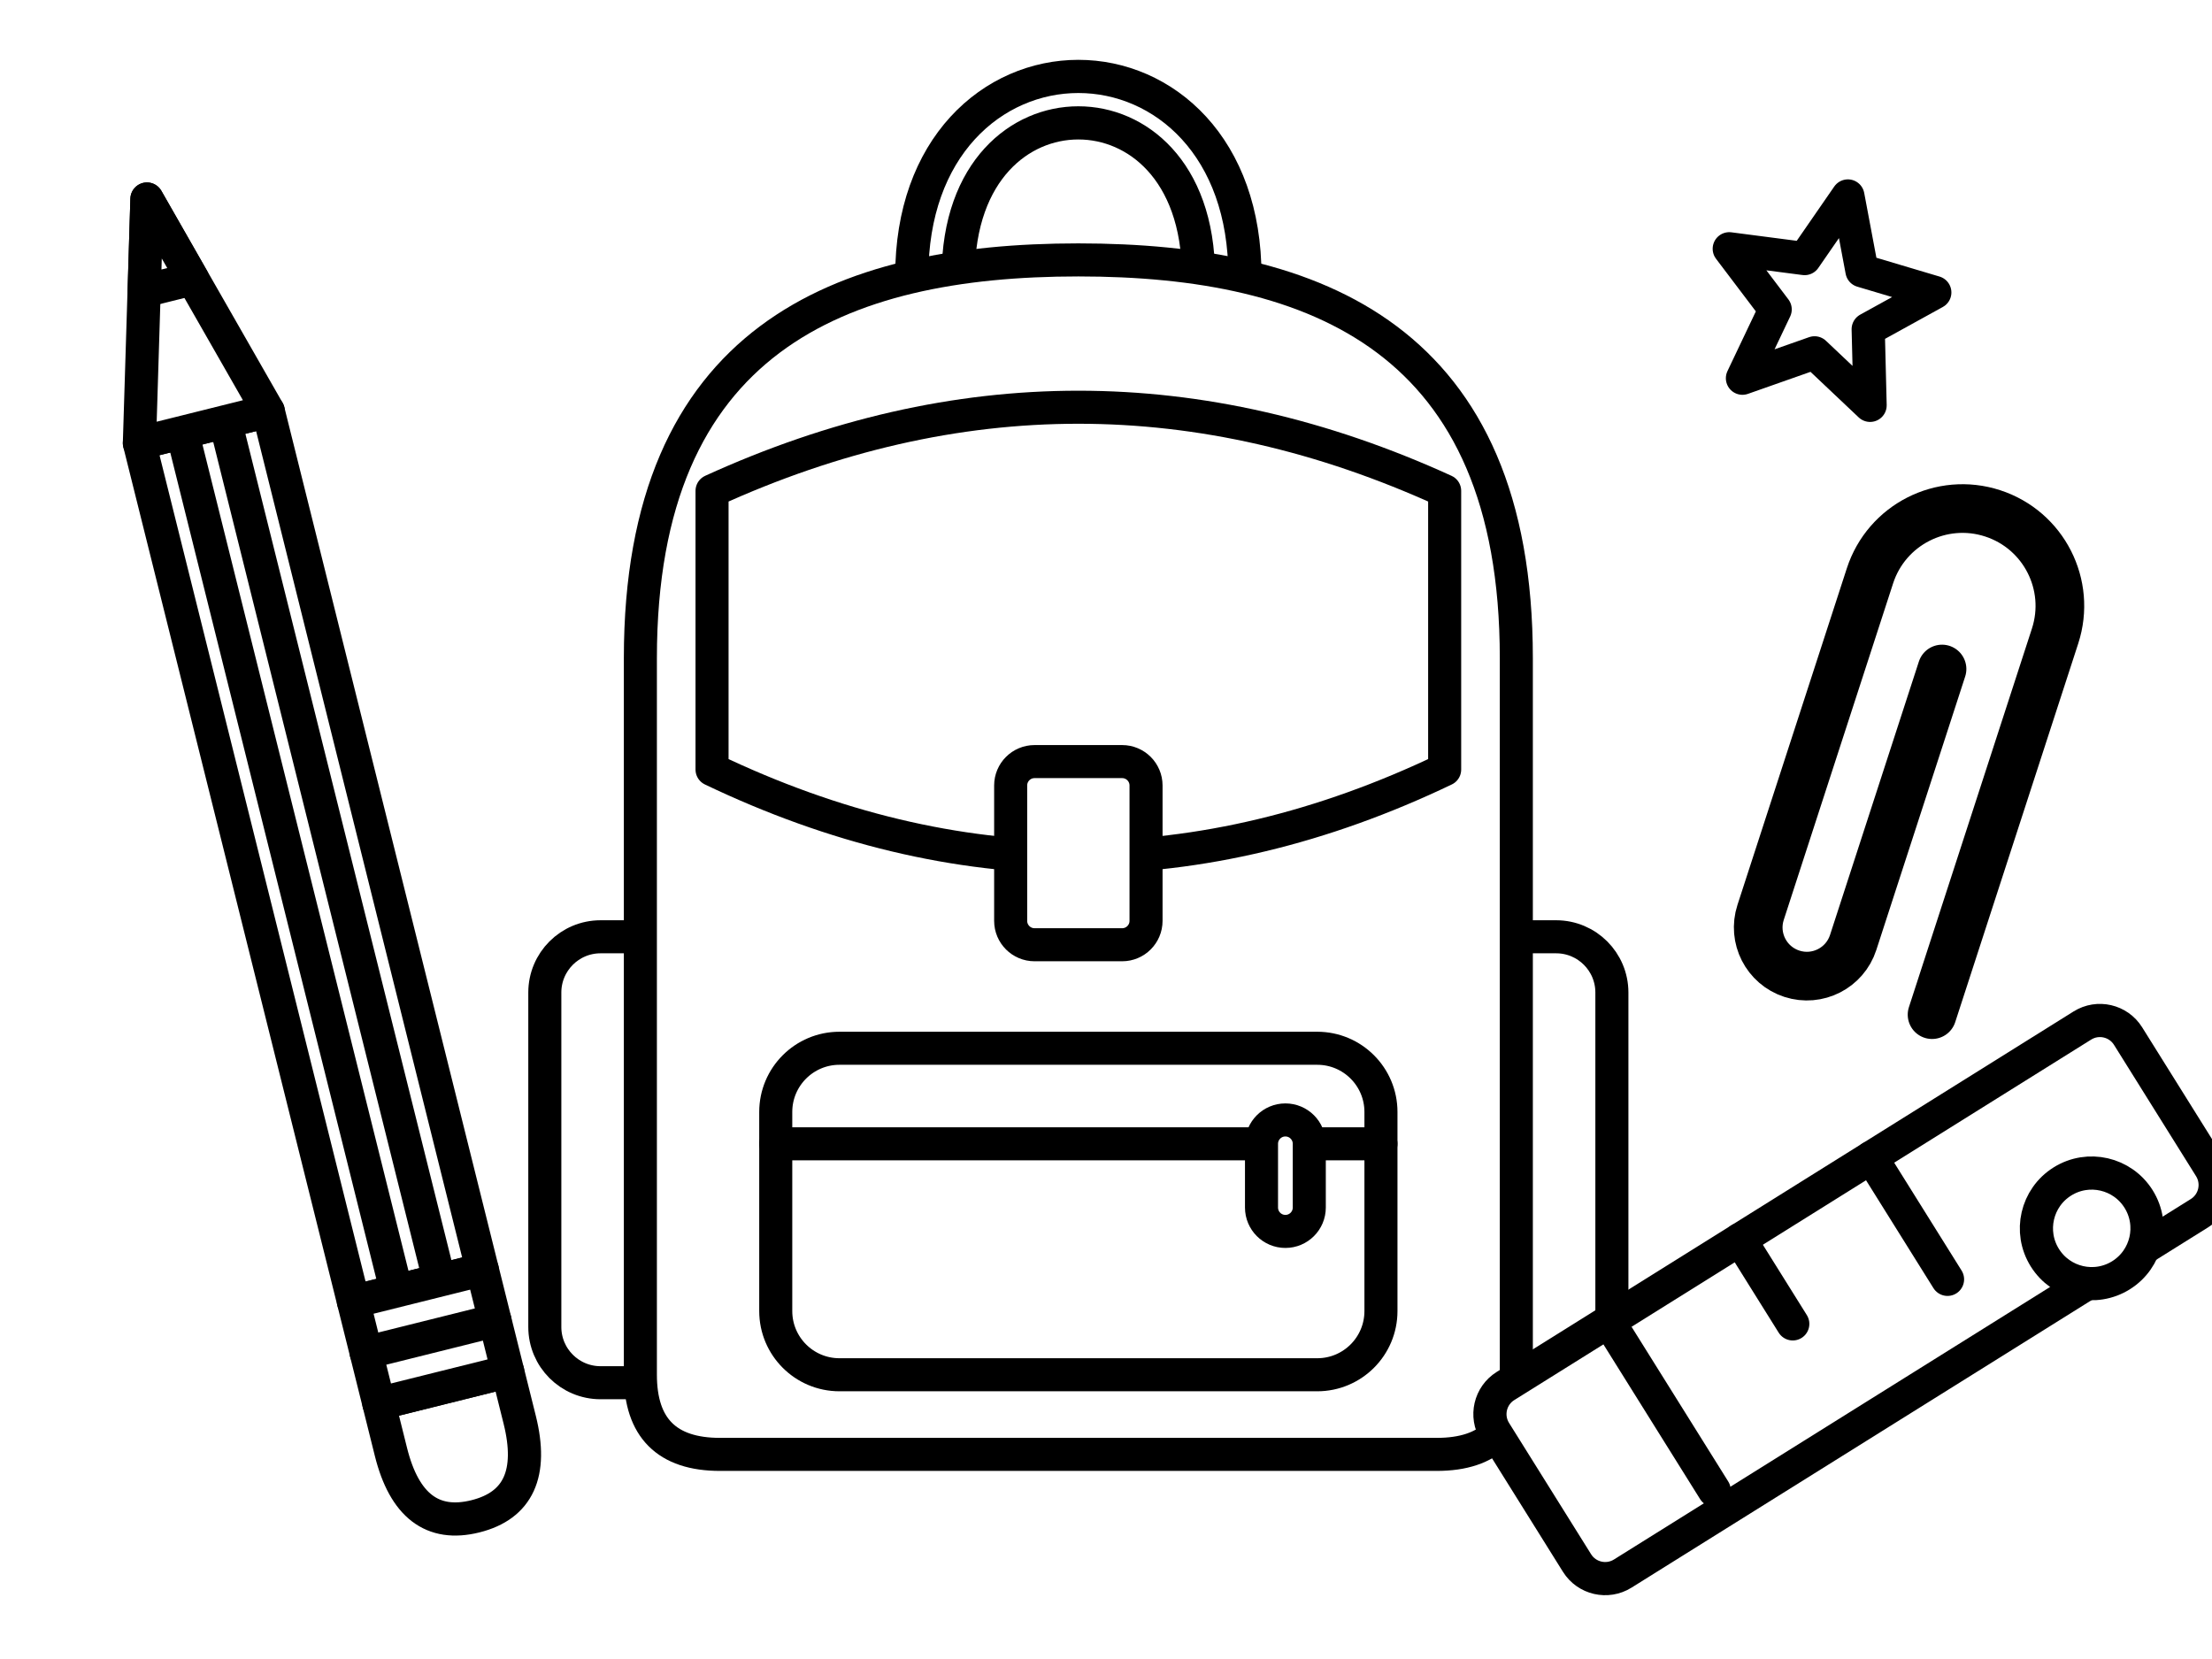
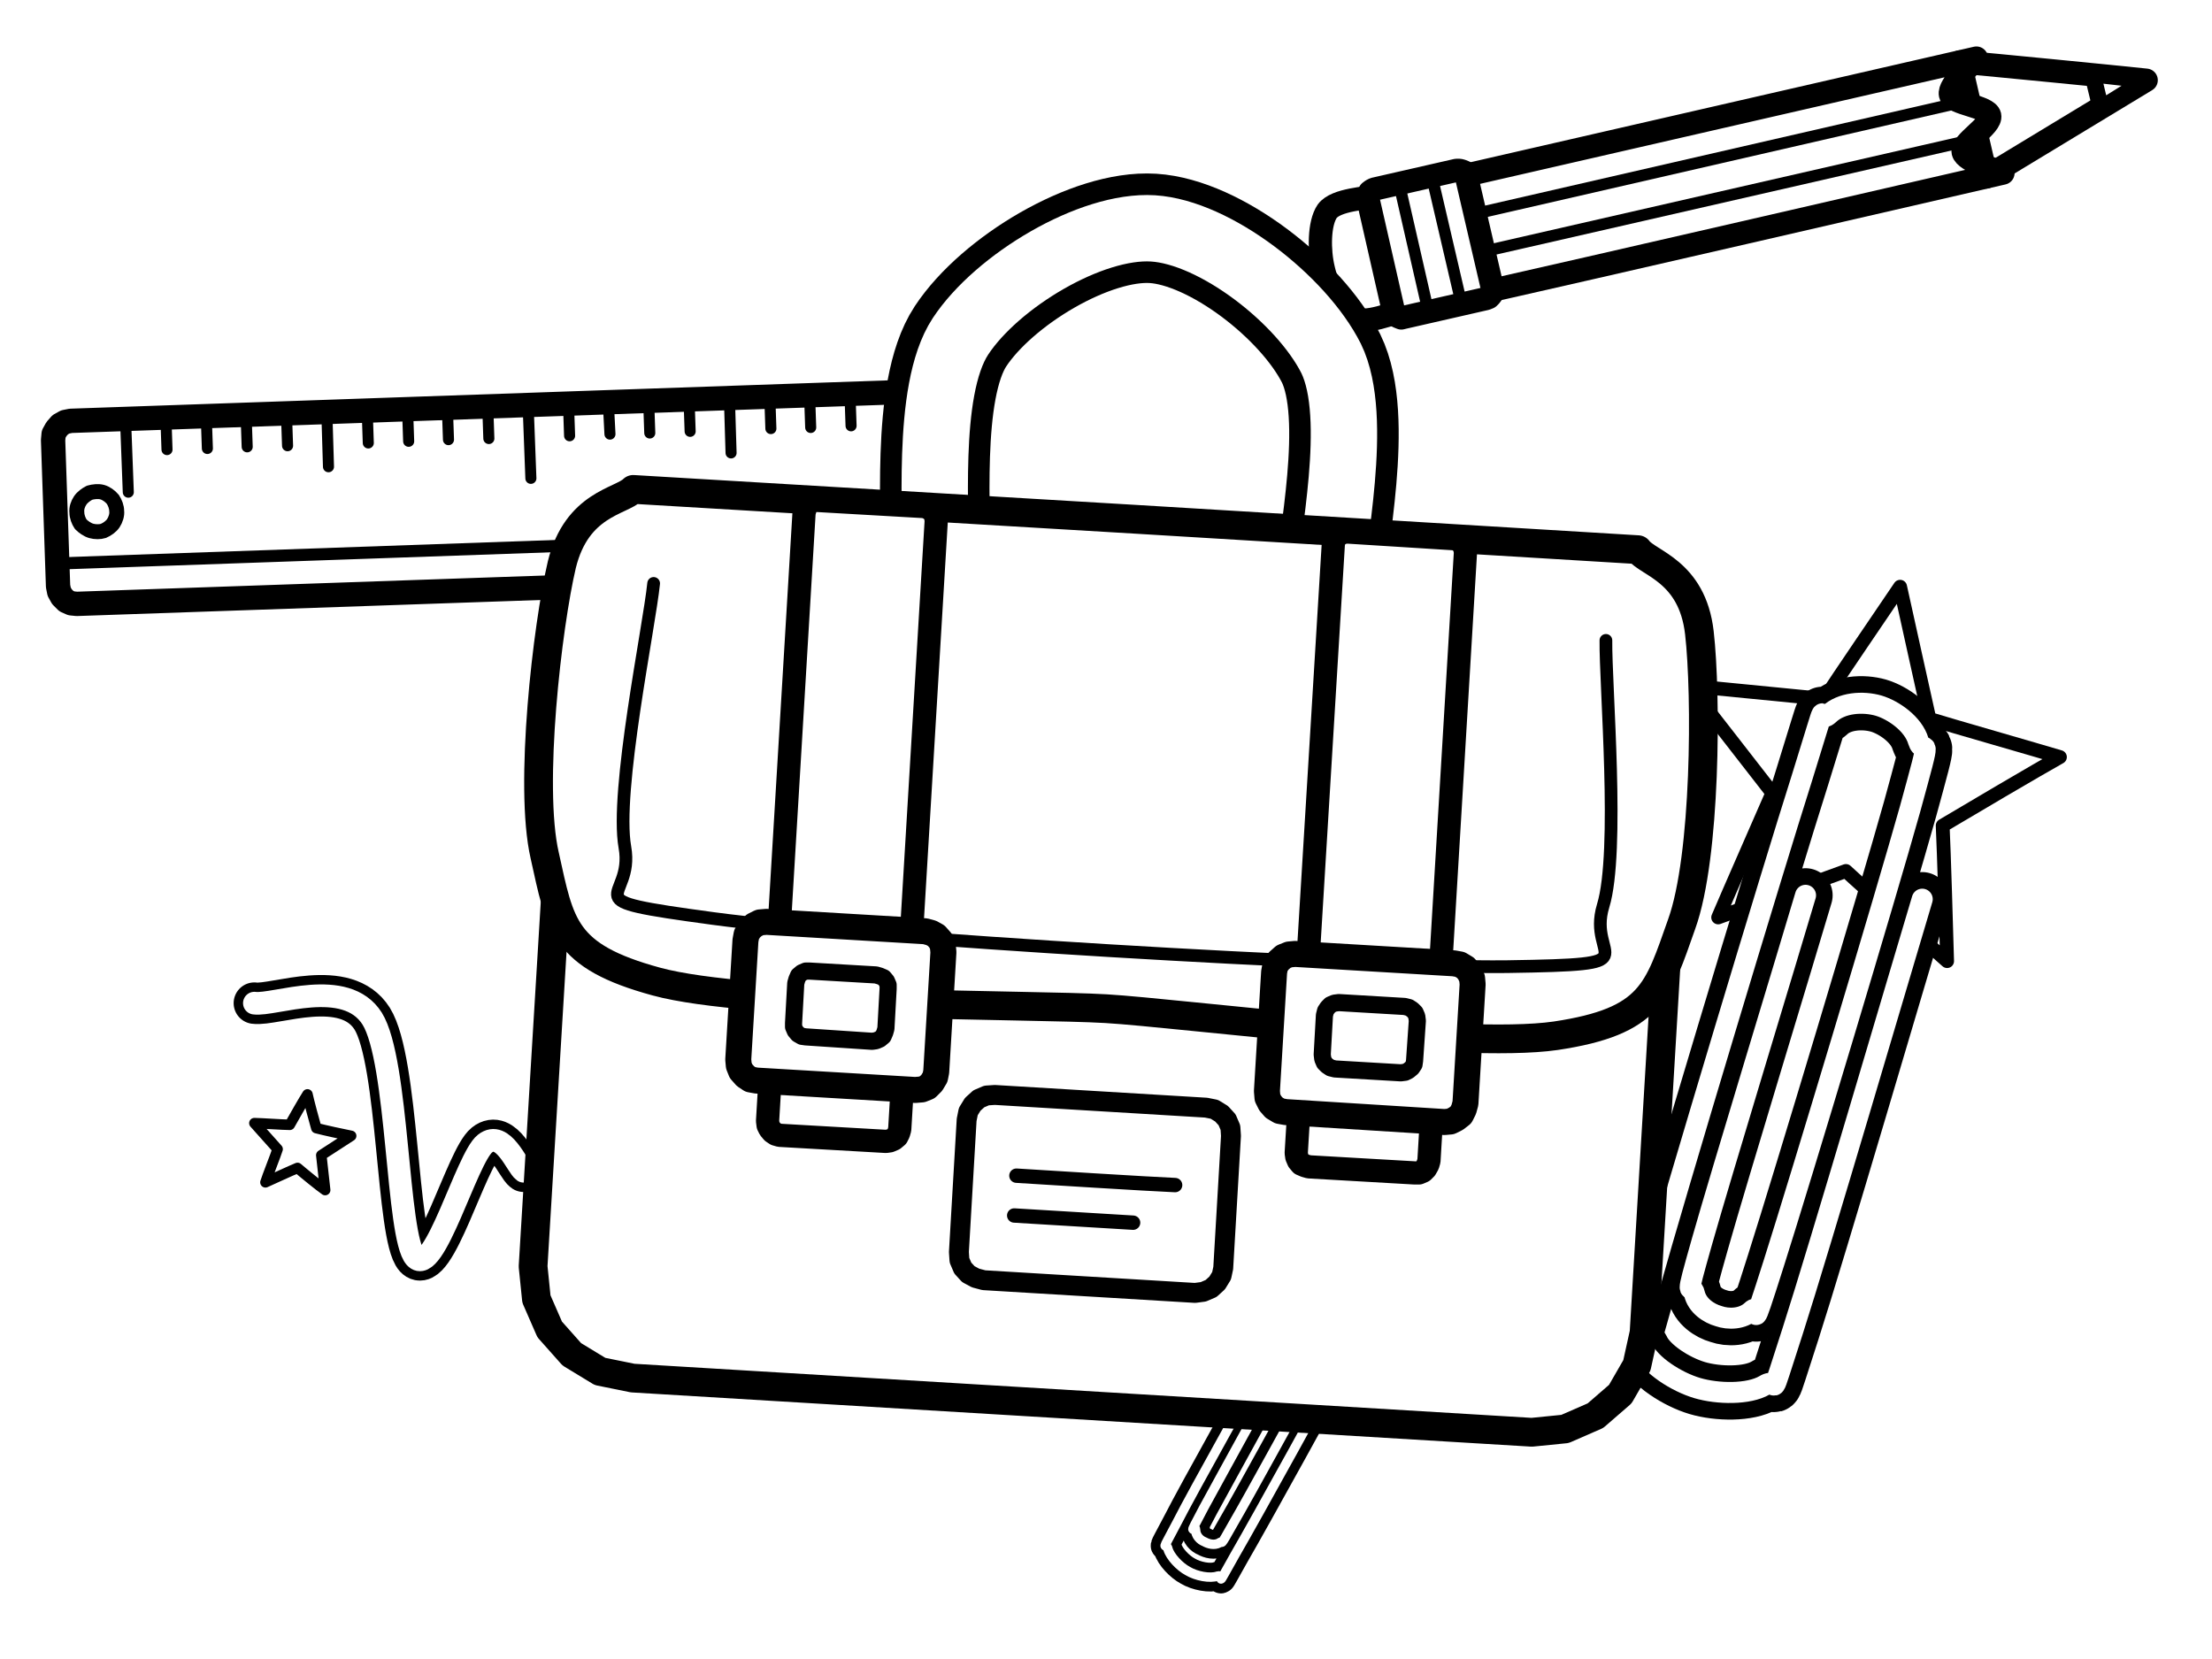
<svg xmlns="http://www.w3.org/2000/svg" viewBox="0 0 400 300" width="400" height="300">
  <rect width="400" height="300" fill="#fff" />
-   <g fill="#fff" stroke="#000" stroke-width="6" stroke-linejoin="round" stroke-linecap="round">
-     <g transform="translate(195 155) rotate(0) scale(0.72)" stroke-width="8.3">
-       <path d="M-36 -146C-36 -205 36 -205 36 -146" fill="none" stroke-width="20" />
-       <path d="M-36 -146C-36 -205 36 -205 36 -146" fill="none" stroke="#fff" stroke-width="3.333" />
-       <rect x="-134" y="20" width="44" height="112" rx="14" />
-       <rect x="90" y="20" width="44" height="112" rx="14" />
-       <path d="M-110 130V-50C-110 -130 -60 -150 0 -150C60 -150 110 -130 110 -50V130Q110 150 90 150H-90Q-110 150 -110 130Z" />
-       <path d="M-92 -92Q0 -134 92 -92V-22Q0 22 -92 -22Z" />
-       <rect x="-17" y="-24" width="34" height="46" rx="6" />
-       <rect x="-76" y="48" width="152" height="82" rx="16" />
-       <path d="M-76 72H76" fill="none" />
-       <rect x="46" y="66" width="12" height="28" rx="6" />
-     </g>
-     <g transform="translate(55 150) rotate(-14) scale(0.5)" stroke-width="12">
-       <rect x="-24" y="-150" width="48" height="320" />
-       <path d="M-8 -150V170M8 -150V170" fill="none" />
-       <polygon points="-24,-150 0,-235 24,-150" />
-       <polygon points="-9,-203 0,-235 9,-203" />
-       <path d="M-24 208H24V226Q24 256 0 256Q-24 256 -24 226Z" />
-       <rect x="-24" y="170" width="48" height="38" />
-       <path d="M-24 189H24" fill="none" />
-     </g>
-     <g transform="translate(335 235) rotate(-32) scale(1)" stroke-width="6">
-       <rect x="-67.5" y="-20" width="135" height="40" rx="6" />
-       <path d="M-39.5 -20v36" fill="none" />
-       <path d="M-11.5 -20v18" fill="none" />
-       <path d="M16.5 -20v26" fill="none" />
-       <circle cx="43.5" cy="12" r="10" />
-     </g>
-     <g transform="translate(330 55) rotate(12) scale(1)" stroke-width="6">
-       <polygon points="0,-20 5.3,-7.3 19,-6.2 8.6,2.8 11.8,16.2 0,9 -11.8,16.2 -8.6,2.8 -19,-6.2 -5.3,-7.3" />
-     </g>
-     <g transform="translate(345 140) rotate(18) scale(0.4)" stroke-width="15">
-       <path d="M0 -50V80A22 22 0 0 1 -44 80V-80A44 44 0 0 1 44 -80V100" fill="none" stroke-width="22" />
-       <path d="M0 -50V80A22 22 0 0 1 -44 80V-80A44 44 0 0 1 44 -80V100" fill="none" stroke="#fff" stroke-width="-8" />
-     </g>
+   <g fill="#fff" stroke="#000" stroke-linejoin="round" stroke-linecap="round">
+     <path d="M94.7 211.8C93.5 211 91 204.2 87.7 206.8C84.4 209.4 78.5 231.1 75.1 227.4C71.7 223.6 72.1 191.9 67.3 184.2C62.5 176.6 49.6 181.9 46 181.4" fill="none" stroke-width="7.5" />
+     <path d="M94.7 211.8C93.5 211 91 204.2 87.7 206.8C84.4 209.4 78.5 231.1 75.1 227.4C71.7 223.6 72.1 191.9 67.3 184.2C62.5 176.6 49.6 181.9 46 181.4" fill="none" stroke="#fff" stroke-width="4.1" />
+     <path d="M55.6 197.9C55 198.8 52.9 202.5 52.4 203.4C51.3 203.4 47 203.1 46 203.1C46.7 203.9 49.5 207 50.2 207.8C49.9 208.8 48.3 212.8 48 213.8C48.9 213.4 52.8 211.6 53.8 211.2C54.6 211.9 57.9 214.6 58.8 215.2C58.7 214.2 58.2 209.9 58.1 208.9C59 208.3 62.6 206 63.5 205.4C62.4 205.2 58.3 204.3 57.2 204C56.9 203 55.8 198.9 55.6 197.9Z" stroke-width="1.9" />
+     <path d="M162.9 218.7L165.5 219.4L157.4 247.4Z" stroke-width="1.9" />
+     <path d="M177 221.5C176.9 221.9 176.4 222.4 175.7 222.6C175 222.9 173.9 223.1 172.7 223.1C171.5 223.2 169.9 223.1 168.4 222.9C166.8 222.8 165.1 222.4 163.5 222.1C161.8 221.7 160.1 221.1 158.7 220.6C157.2 220.1 155.8 219.4 154.7 218.8C153.7 218.2 152.8 217.6 152.3 217C151.8 216.4 151.5 215.8 151.6 215.4C151.8 214.9 152.2 214.5 152.9 214.2C153.7 213.9 154.7 213.8 156 213.7C157.2 213.7 158.7 213.7 160.3 213.9C161.8 214.1 163.6 214.4 165.2 214.8C166.8 215.2 168.5 215.7 170 216.2C171.4 216.8 172.9 217.4 173.9 218C175 218.6 175.9 219.3 176.4 219.9C176.9 220.4 177.1 221 177 221.5Z" stroke-width="2.4" />
+     <path d="M170.1 194.3C171.4 194.5 176.2 195.7 177.4 196C176.7 197.2 174.4 200.8 173.4 203.3C172.4 205.9 171.5 208.4 171.2 211.1C170.9 213.8 171.6 218.2 171.7 219.6C170.5 219.3 165.7 218.1 164.5 217.8C163.3 217.5 158.4 216.4 157.2 216.1C157.9 214.9 160.5 211.3 161.5 208.8C162.5 206.3 162.9 203.6 163.1 200.9C163.3 198.2 162.9 193.9 162.9 192.5C164.1 192.8 168.9 194 170.1 194.3Z" stroke-width="2.4" />
+     <path d="M183.7 196.2C183.6 196.8 183.1 197.4 182.3 197.7C181.5 198.1 180.4 198.4 179.1 198.5C177.8 198.6 176.1 198.6 174.5 198.5C172.9 198.3 171 198 169.3 197.6C167.6 197.2 165.9 196.6 164.3 196C162.8 195.4 161.4 194.7 160.3 194C159.2 193.3 158.3 192.5 157.7 191.8C157.2 191.1 157 190.4 157.1 189.8C157.3 189.3 157.8 188.7 158.6 188.4C159.3 188 160.5 187.7 161.8 187.6C163.1 187.5 164.7 187.5 166.4 187.6C168 187.8 169.8 188.1 171.5 188.5C173.2 188.9 175 189.5 176.5 190.1C178 190.7 179.5 191.4 180.6 192.1C181.7 192.8 182.6 193.6 183.1 194.3C183.7 195 183.9 195.7 183.7 196.2Z" stroke-width="2.4" />
+     <path d="M166 198.4C165.7 199.6 165.2 203.3 164.5 205.7C163.8 208.1 162.3 211.5 161.9 212.7" fill="none" stroke-width="1.2" />
+     <path d="M237.1 250.1C234.7 254.4 225.8 270.7 223 275.5C220.3 280.3 221.3 278.4 220.5 279C219.6 279.5 218.5 279.2 217.8 278.8C217 278.5 216.2 277.7 216.2 276.6C216.2 275.6 214.4 278.8 217.7 272.6C221.1 266.4 232.5 245.5 236.2 239.3C239.8 233 238.3 235.6 239.6 234.9C240.9 234.3 242.8 234.6 243.9 235.2C245 235.8 246.2 237.2 246.2 238.6C246.2 240 247.9 236.5 244.1 243.6C240.3 250.7 227.3 274.3 223.3 281.2C219.4 288.1 221.6 284.6 220.2 285C218.8 285.5 216.3 285 214.8 284.1C213.3 283.3 211.6 281.5 211.2 280.1C210.9 278.6 209.6 281.5 212.8 275.4C215.9 269.3 227.4 248.9 230.3 243.6" fill="none" stroke-width="5.2" />
+     <path d="M237.1 250.1C234.7 254.4 225.8 270.7 223 275.5C220.3 280.3 221.3 278.4 220.5 279C219.6 279.5 218.5 279.2 217.8 278.8C217 278.5 216.2 277.7 216.2 276.6C216.2 275.6 214.4 278.8 217.7 272.6C221.1 266.4 232.5 245.5 236.2 239.3C239.8 233 238.3 235.6 239.6 234.9C240.9 234.3 242.8 234.6 243.9 235.2C245 235.8 246.2 237.2 246.2 238.6C246.2 240 247.9 236.5 244.1 243.6C240.3 250.7 227.3 274.3 223.3 281.2C219.4 288.1 221.6 284.6 220.2 285C218.8 285.5 216.3 285 214.8 284.1C213.3 283.3 211.6 281.5 211.2 280.1C210.9 278.6 209.6 281.5 212.8 275.4C215.9 269.3 227.4 248.9 230.3 243.6" fill="none" stroke="#fff" stroke-width="1.7" />
+     <path d="M343.6 106.1C341.3 109.5 332.1 123 329.9 126.4C325.8 126 309.5 124.4 305.4 124C308 127.3 318 140.2 320.5 143.4C318.9 147.1 312.3 162.1 310.7 165.9C314.6 164.5 329.9 158.9 333.8 157.5C336.8 160.3 349.1 171.1 352.1 173.8C352 169.7 351.5 153.4 351.3 149.3C354.8 147.2 368.9 138.9 372.5 136.9C368.5 135.7 352.8 131.2 348.9 130C348 126.1 344.5 110.1 343.6 106.1Z" stroke-width="2.5" />
+     <path d="M12.8 76.1L11.8 76.3L10.9 76.8L10.2 77.6L9.7 78.5L9.6 79.6L10.5 106L10.7 107L11.2 107.9L12 108.7L12.9 109.1L13.9 109.2L172.7 103.7L173.8 103.5L174.7 103L175.4 102.2L175.8 101.3L175.9 100.3L175 73.8L174.8 72.8L174.3 71.9L173.6 71.2L172.6 70.7L171.6 70.6Z" stroke-width="4.4" />
+     <path d="M175.8 96.1L10.4 101.9" fill="none" stroke-width="2.2" />
+     <path d="M168.3 70.7L168.7 83.9" fill="none" stroke-width="2" />
+     <path d="M161 71L161.2 76.8" fill="none" stroke-width="2" />
+     <path d="M153.7 71.2L153.9 77" fill="none" stroke-width="2" />
+     <path d="M146.4 71.5L146.6 77.3" fill="none" stroke-width="2" />
+     <path d="M139.2 71.7L139.4 77.5" fill="none" stroke-width="2" />
+     <path d="M131.9 72L132.2 81.9" fill="none" stroke-width="2" />
+     <path d="M124.6 72.2L124.8 78" fill="none" stroke-width="2" />
+     <path d="M117.3 72.5L117.5 78.3" fill="none" stroke-width="2" />
+     <path d="M110 72.7L110.3 78.5" fill="none" stroke-width="2" />
+     <path d="M102.8 73L103 78.8" fill="none" stroke-width="2" />
+     <path d="M95.5 73.2L96 86.5" fill="none" stroke-width="2" />
+     <path d="M88.2 73.5L88.4 79.3" fill="none" stroke-width="2" />
+     <path d="M80.9 73.8L81.1 79.5" fill="none" stroke-width="2" />
+     <path d="M73.7 74L73.9 79.8" fill="none" stroke-width="2" />
+     <path d="M66.4 74.3L66.6 80.1" fill="none" stroke-width="2" />
+     <path d="M59.1 74.5L59.4 84.4" fill="none" stroke-width="2" />
+     <path d="M51.8 74.8L52 80.6" fill="none" stroke-width="2" />
+     <path d="M44.5 75L44.7 80.8" fill="none" stroke-width="2" />
+     <path d="M37.3 75.3L37.5 81.1" fill="none" stroke-width="2" />
+     <path d="M30 75.5L30.2 81.3" fill="none" stroke-width="2" />
+     <path d="M22.7 75.8L23.2 89" fill="none" stroke-width="2" />
+     <path d="M13.9 92.7C13.9 93.4 14.2 94.2 14.6 94.8C15.1 95.3 15.8 95.8 16.5 96C17.2 96.2 18.1 96.2 18.7 96C19.4 95.7 20.1 95.2 20.5 94.6C20.9 94 21.2 93.1 21.1 92.4C21.1 91.7 20.8 90.9 20.4 90.3C19.9 89.7 19.2 89.2 18.5 89C17.8 88.8 16.9 88.9 16.2 89.1C15.6 89.4 14.9 89.9 14.5 90.5C14.1 91.1 13.8 91.9 13.9 92.7Z" stroke-width="2.7" />
+     <path d="M326.5 161.9C323.4 172.4 311.2 212.4 307.8 224.4C304.4 236.4 305.9 231.6 306.4 233.9C306.9 236.1 309 237.5 310.8 238C312.5 238.6 315.1 238.6 316.8 237C318.4 235.4 316 243.4 320.8 228.3C325.6 213.2 341 162 345.4 146.3C349.7 130.6 347.9 137.2 346.9 134C346 130.9 342.4 128.4 339.7 127.6C336.9 126.8 333 127 330.7 129.2C328.4 131.3 331.3 123.2 325.9 140.5C320.4 157.8 303 215.6 298.2 232.8C293.4 250.1 295.5 240.8 297 243.8C298.4 246.9 303.2 249.9 306.9 251C310.6 252.1 316.2 252.2 319.1 250.5C322 248.7 319.4 255.3 324.2 240.6C328.9 226 343.7 175.6 347.6 162.6" fill="none" stroke-width="9.8" />
+     <path d="M326.5 161.9C323.4 172.4 311.2 212.4 307.8 224.4C304.4 236.4 305.9 231.6 306.4 233.9C306.9 236.1 309 237.5 310.8 238C312.5 238.6 315.1 238.6 316.8 237C318.4 235.4 316 243.4 320.8 228.3C325.6 213.2 341 162 345.4 146.3C349.7 130.6 347.9 137.2 346.9 134C346 130.9 342.4 128.4 339.7 127.6C336.9 126.8 333 127 330.7 129.2C328.4 131.3 331.3 123.2 325.9 140.5C320.4 157.8 303 215.6 298.2 232.8C293.4 250.1 295.5 240.8 297 243.8C298.4 246.9 303.2 249.9 306.9 251C310.6 252.1 316.2 252.2 319.1 250.5C322 248.7 319.4 255.3 324.2 240.6C328.9 226 343.7 175.6 347.6 162.6" fill="none" stroke="#fff" stroke-width="3.8" />
+     <path d="M354.4 11.2C360 11.7 382.5 13.9 388.1 14.5C383.3 17.4 364 29.1 359.2 32C358.4 28.6 355.2 14.7 354.4 11.2Z" stroke-width="4.2" />
+     <path d="M378.4 13.4L388.1 14.5L379.9 19.6Z" stroke-width="3" />
+     <path d="M263.7 32C279.3 28.4 341.8 14.1 357.4 10.5C356.6 11.6 352.3 15.4 352.7 17.1C353.1 18.8 359.4 19.2 359.8 20.9C360.2 22.7 354.6 25.8 355 27.5C355.4 29.2 361 30.7 362.2 31.3C346.6 34.9 284.1 49.3 268.5 52.8C267.7 49.4 264.5 35.5 263.7 32Z" stroke-width="4.2" />
+     <path d="M265.3 39L354.6 18.5" fill="none" stroke-width="2.1" />
+     <path d="M266.9 45.8L356.1 25.4" fill="none" stroke-width="2.1" />
+     <path d="M248.8 35.4C247.3 35.9 241.6 36 240 38.2C238.5 40.4 238.5 45.3 239.3 48.6C240 51.8 242.1 56.3 244.5 57.5C246.9 58.8 252.1 56.5 253.6 56.2C252.8 52.8 249.6 38.9 248.8 35.4Z" stroke-width="4.2" />
+     <path d="M263.4 30.8L263.9 30.8L264.3 30.9L264.8 31.1L265.1 31.5L265.2 32L269.9 52.2L269.9 52.7L269.8 53.1L269.5 53.5L269.2 53.8L268.7 54L253.8 57.4L253.4 57.5L252.9 57.3L252.5 57.1L252.2 56.7L252 56.3L247.4 36.1L247.3 35.6L247.5 35.1L247.7 34.7L248.1 34.4L248.5 34.2Z" stroke-width="4.2" />
+     <path d="M253 33.2L258.3 56.4" fill="none" stroke-width="2.1" />
+     <path d="M258.9 31.8L264.3 55" fill="none" stroke-width="2.1" />
+     <path d="M168.9 101.3C169.7 94.6 167.1 70.8 173.7 60.8C180.3 50.8 197.3 40.6 208.5 41.3C219.7 42 235.3 54.1 240.7 64.8C246 75.6 240.6 98.8 240.6 105.6" fill="none" stroke-width="19.8" />
+     <path d="M168.9 101.3C169.7 94.6 167.1 70.8 173.7 60.8C180.3 50.8 197.3 40.6 208.5 41.3C219.7 42 235.3 54.1 240.7 64.8C246 75.6 240.6 98.8 240.6 105.6" fill="none" stroke="#fff" stroke-width="12" />
+     <path d="M286.3 103.6L292.2 104.9L297.4 107.9L301.3 112.4L303.7 117.9L304.3 123.9L297.3 241L296 246.9L293 252.1L288.5 256L283 258.4L277 259L114.4 249.2L108.5 248L103.4 244.9L99.4 240.4L97 234.9L96.4 229L103.5 111.8L104.8 105.9L107.8 100.8L112.3 96.8L117.8 94.4L123.7 93.8Z" stroke-width="5.2" />
+     <path d="M205.3 93.9C220.5 94.8 281.1 98.5 296.2 99.4C298 101.9 306 103.2 307.3 114.4C308.6 125.7 308.5 154.9 304.1 167.1C299.8 179.2 298.7 184.7 281.3 187.3C264 189.8 213.6 183.2 200 182.4C186.5 181.6 135.6 182.1 118.7 177.5C101.8 172.9 101.3 167.3 98.5 154.7C95.6 142.1 99 113.1 101.6 102.1C104.3 91.1 112.3 90.7 114.5 88.5C129.6 89.4 190.2 93 205.3 93.9Z" stroke-width="5.2" />
+     <path d="M118.2 105.5C117.4 113.4 111.2 143.1 113 153.2C114.8 163.3 102.4 162.5 129 166.1C155.6 169.7 245.6 175.1 272.5 174.8C299.3 174.4 286.9 173.6 289.9 163.8C292.9 154 290.3 123.8 290.4 115.8" fill="none" stroke-width="2.3" />
+     <path d="M167.1 91.6L167.8 91.8L168.4 92.2L168.9 92.7L169.2 93.4L169.3 94.2L162.7 204.2L162.5 204.9L162.2 205.5L161.6 206L160.9 206.3L160.2 206.4L141 205.3L140.3 205.1L139.7 204.7L139.2 204.1L138.9 203.5L138.8 202.7L145.4 92.7L145.6 92L145.9 91.3L146.5 90.8L147.2 90.5L147.9 90.5Z" stroke-width="4.2" />
+     <path d="M167.3 168.4L168.4 168.7L169.3 169.2L170.1 170.1L170.5 171.1L170.6 172.2L169.3 193.8L169.1 194.8L168.5 195.8L167.7 196.6L166.7 197L165.5 197.1L136.8 195.4L135.7 195.2L134.8 194.6L134 193.7L133.6 192.7L133.5 191.6L134.8 170.1L135 169L135.6 168L136.4 167.3L137.4 166.8L138.6 166.7Z" stroke-width="4.7" />
+     <path d="M158.4 176.3L159.1 176.5L159.8 176.8L160.3 177.4L160.6 178.1L160.6 178.8L160.2 186L160 186.7L159.7 187.4L159.1 187.9L158.4 188.2L157.7 188.3L145.7 187.5L145 187.4L144.3 187L143.8 186.4L143.5 185.7L143.5 185L143.9 177.8L144.1 177.1L144.4 176.4L145 175.9L145.7 175.6L146.4 175.6Z" stroke-width="3.1" />
+     <path d="M262.7 97.4L263.5 97.5L264.1 97.9L264.6 98.5L264.9 99.2L265 99.9L258.4 209.9L258.2 210.6L257.8 211.3L257.3 211.8L256.6 212.1L255.8 212.1L236.7 211L236 210.8L235.3 210.5L234.8 209.9L234.5 209.2L234.4 208.5L241.1 98.5L241.2 97.7L241.6 97.1L242.2 96.6L242.8 96.3L243.6 96.2Z" stroke-width="4.2" />
+     <path d="M262.9 174.2L264 174.4L265 175L265.7 175.8L266.2 176.9L266.3 178L265 199.5L264.7 200.6L264.2 201.6L263.3 202.3L262.3 202.8L261.2 202.9L232.5 201.1L231.4 200.9L230.4 200.3L229.7 199.5L229.2 198.5L229.1 197.3L230.4 175.8L230.6 174.7L231.2 173.8L232.1 173L233.1 172.6L234.2 172.5Z" stroke-width="4.7" />
+     <path d="M254 182L254.8 182.2L255.4 182.6L255.9 183.1L256.2 183.8L256.3 184.6L255.8 191.8L255.7 192.5L255.3 193.1L254.7 193.6L254.1 193.9L253.3 194L241.4 193.3L240.6 193.1L240 192.7L239.5 192.2L239.2 191.5L239.1 190.7L239.5 183.6L239.7 182.8L240.1 182.2L240.6 181.7L241.3 181.4L242.1 181.3Z" stroke-width="3.1" />
+     <path d="M218.1 200.3L219.6 200.6L220.9 201.4L221.9 202.5L222.5 203.9L222.6 205.4L221.2 229.3L220.9 230.7L220.1 232L219 233L217.6 233.6L216.1 233.8L177.9 231.5L176.4 231.1L175.1 230.4L174.1 229.3L173.5 227.9L173.4 226.4L174.8 202.5L175.1 201L175.9 199.7L177 198.7L178.4 198.1L179.9 198Z" stroke-width="3.6" />
+     <path d="M183.8 212.6C188.6 212.9 207.7 214.1 212.5 214.3" fill="none" stroke-width="2.6" />
+     <path d="M183.4 219.8C187 220 201.3 220.9 204.9 221.1" fill="none" stroke-width="2.6" />
  </g>
</svg>
